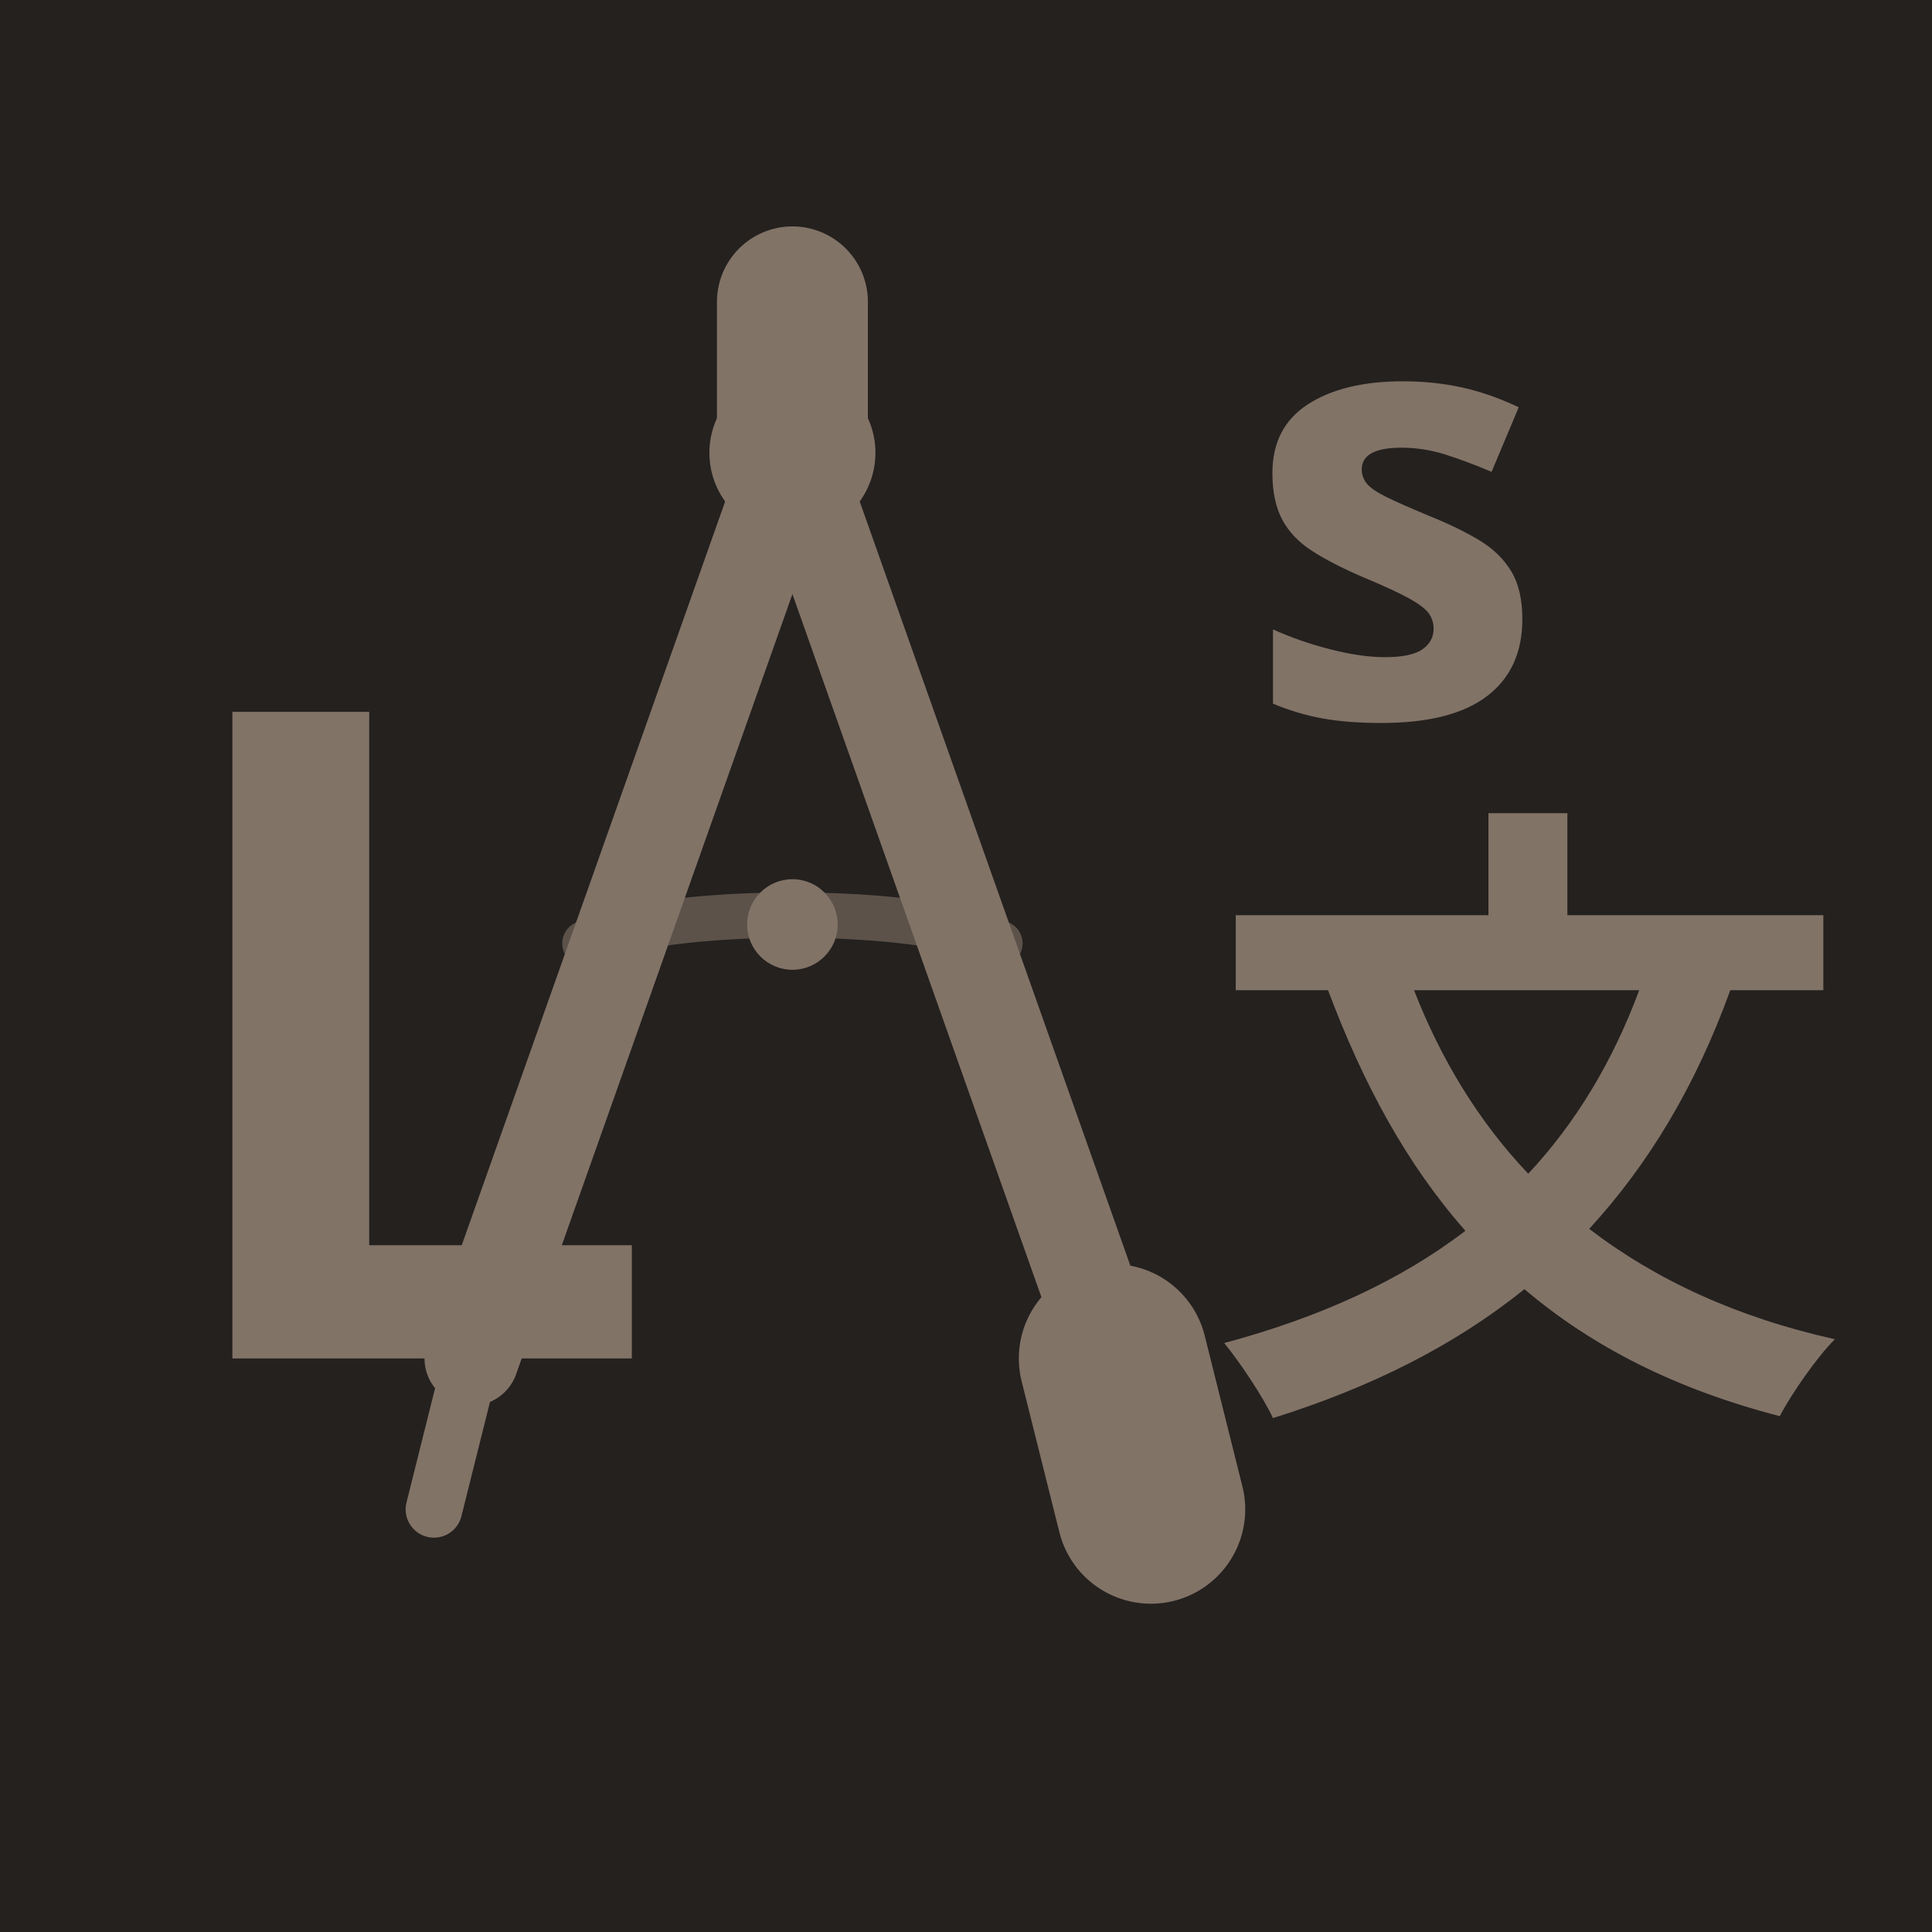
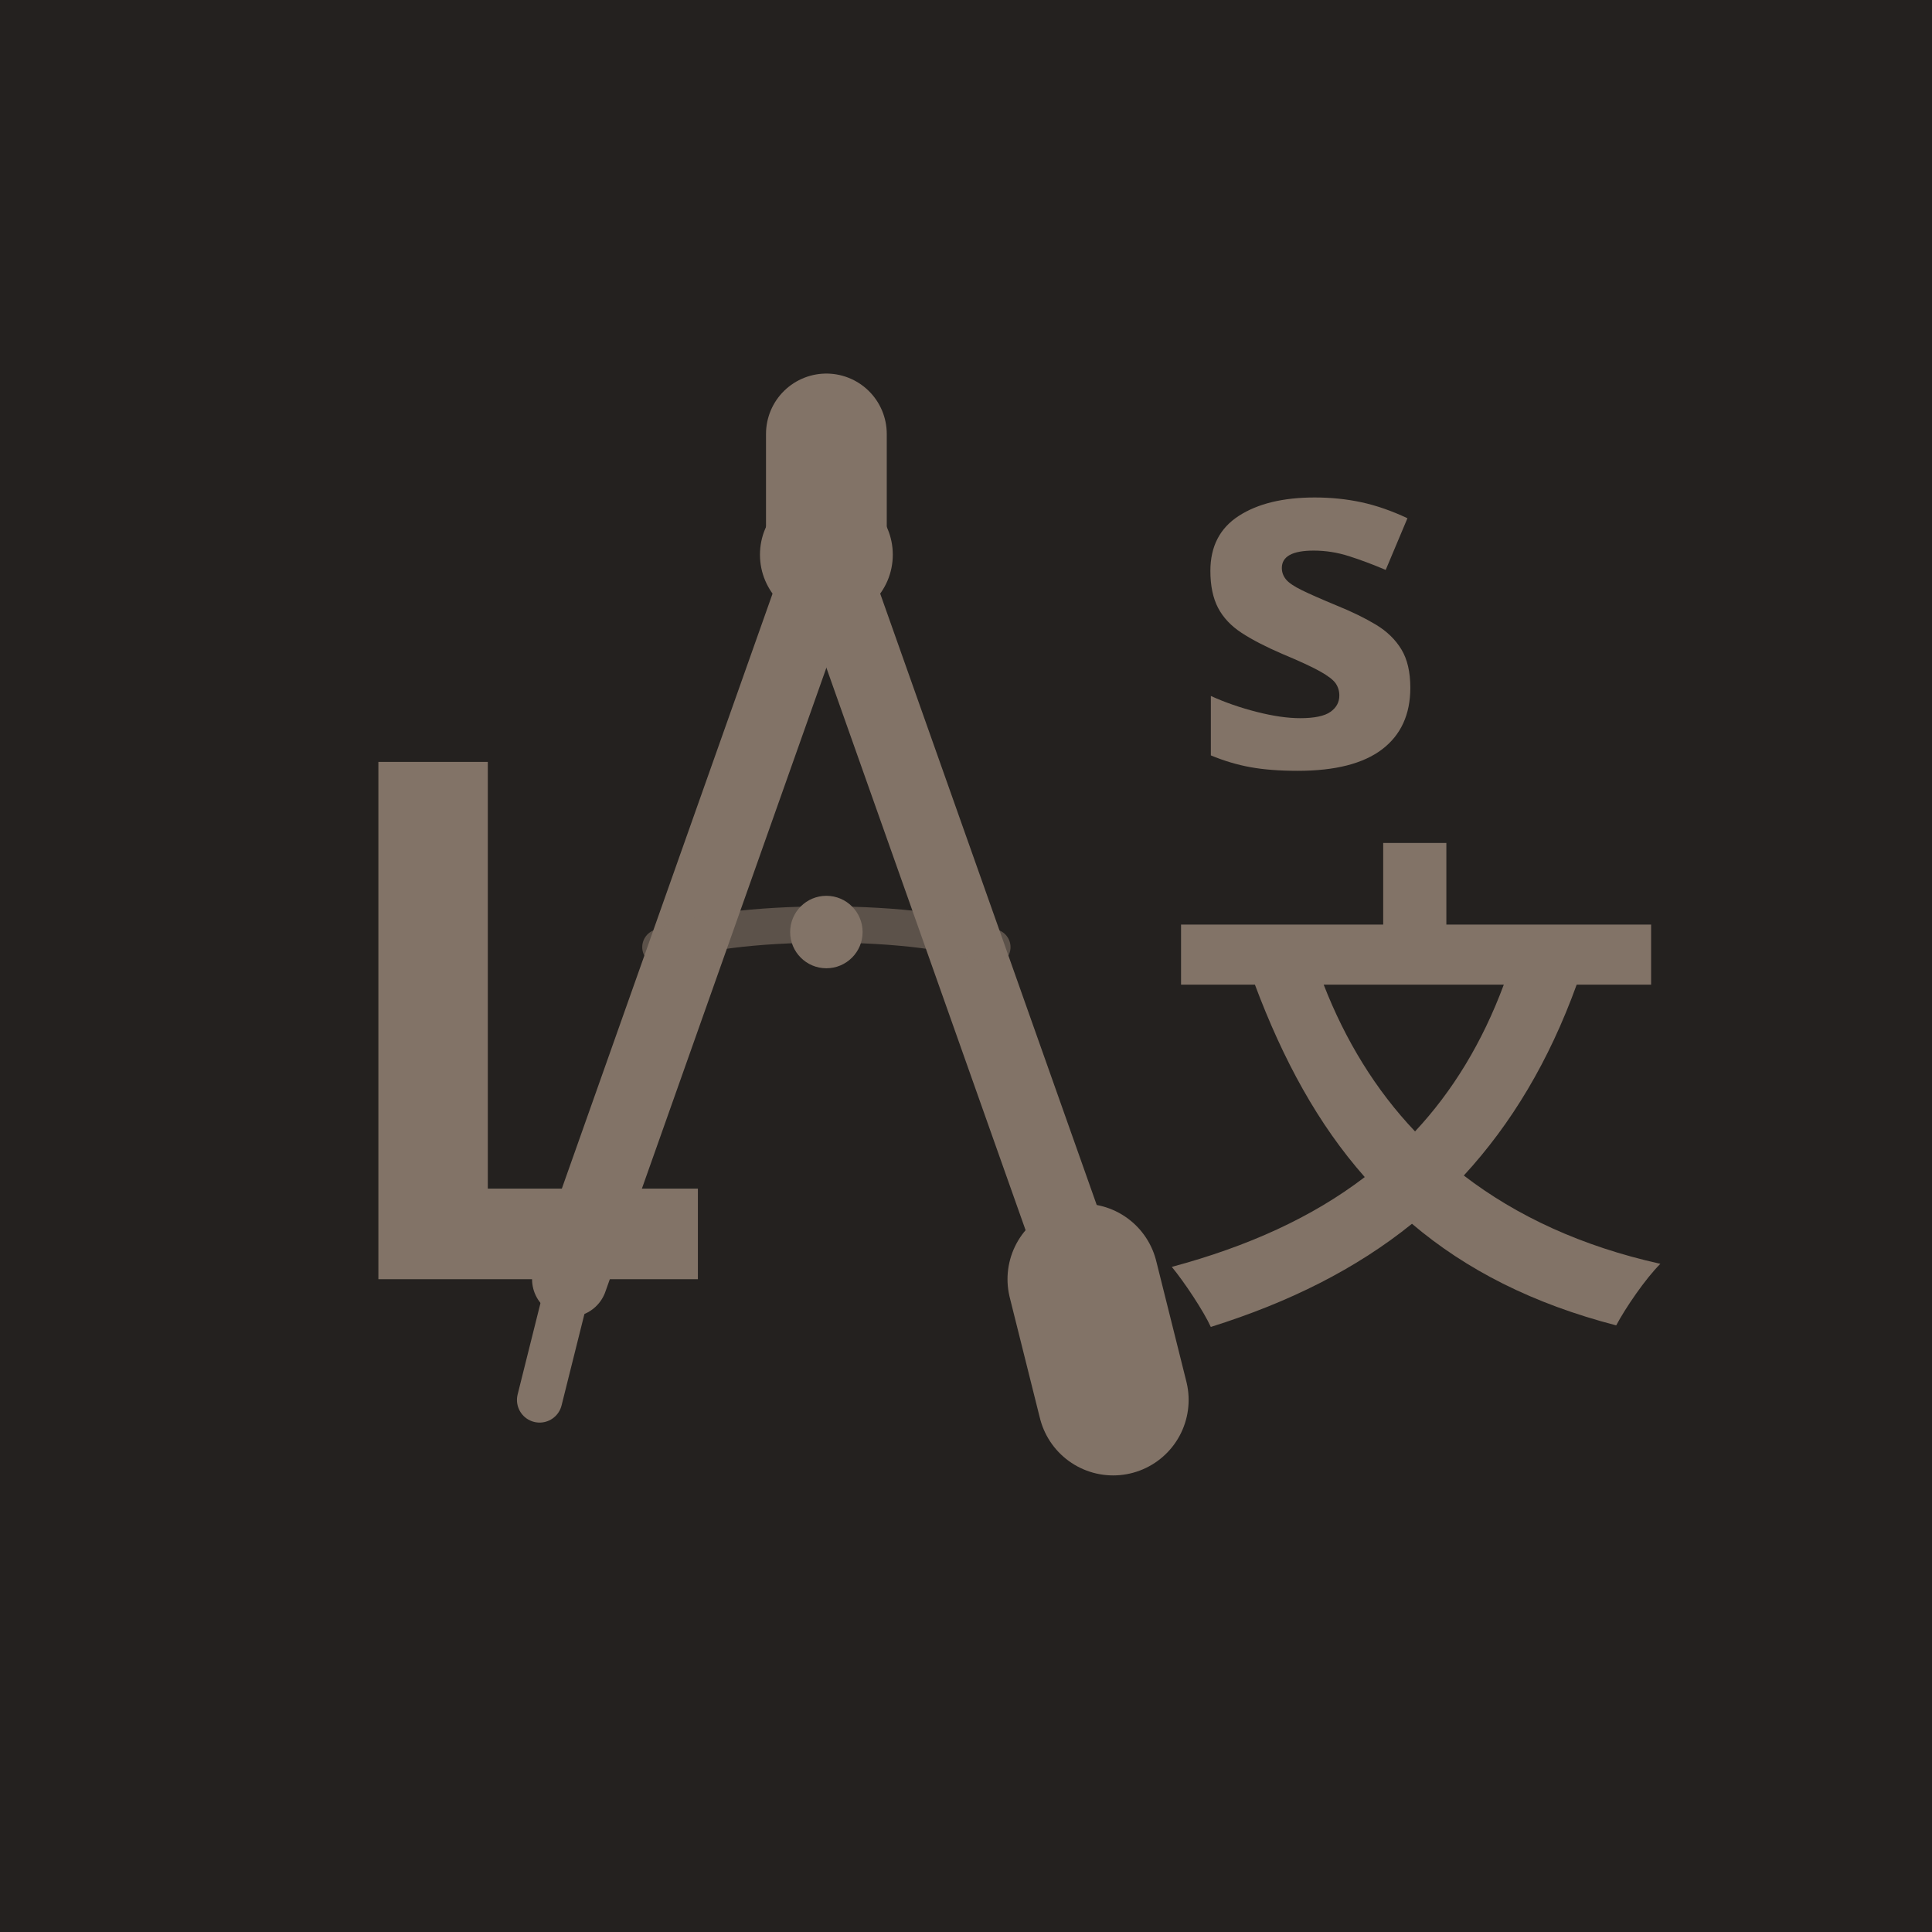
<svg xmlns="http://www.w3.org/2000/svg" viewBox="0 0 512 512" fill="none" shape-rendering="geometricPrecision" text-rendering="geometricPrecision">
-   {/* Background matched to vocabulary element fill color (#827367 at 20% over site black) */}
+   {/* Background matched to welcome container fill (#827367 at 20%) */}
  <rect width="512" height="512" fill="#24211f" />
-   <text x="40" y="360" fill="#827367" font-size="240" font-weight="900" font-family="sans-serif">L</text>
-   <g transform="translate(40, 20)">
-     <g stroke="#827367" stroke-width="25" stroke-linecap="round" stroke-linejoin="round">
-       <path d="M170 100L85 340" />
-       <path d="M85 340L75 380" stroke-width="15" />
-       <path d="M170 100L255 340" />
-       <path d="M255 340L265 380" stroke-width="50" />
-       <circle cx="170" cy="100" r="22" fill="#827367" stroke="none" />
-       <path d="M170 100V60" stroke-width="40" />
-       <path d="M115 230C135 220 205 220 225 230" stroke-width="12" opacity="0.6" />
-       <circle cx="170" cy="225" r="12" fill="#827367" stroke="none" />
+   
+   {/* Grouping elements to scale them into the 80% safe zone for app icons */}
+   <g transform="translate(51, 51) scale(0.8)">
+     {/* Simple L at the left */}
+     <text x="40" y="360" fill="#827367" font-size="240" font-weight="900" font-family="sans-serif">
+       L
+     </text>
+ 
+     {/* Real Compass Icon - Centered composition */}
+     <g transform="translate(40, 20)">
+       <g stroke="#827367" stroke-width="25" stroke-linecap="round" stroke-linejoin="round">
+         {/* Left leg with needle point */}
+         <path d="M170 100L85 340" />
+         <path d="M85 340L75 380" stroke-width="15" />
+         
+         {/* Right leg with pencil/pen holder */}
+         <path d="M170 100L255 340" />
+         <path d="M255 340L265 380" stroke-width="50" />
+         
+         {/* Hinge and handle */}
+         <circle cx="170" cy="100" r="22" fill="#827367" stroke="none" />
+         <path d="M170 100V60" stroke-width="40" />
+         
+         {/* Adjustment screw/arc */}
+         <path d="M115 230C135 220 205 220 225 230" stroke-width="12" opacity="0.6" />
+         <circle cx="170" cy="225" r="12" fill="#827367" stroke="none" />
+       </g>
    </g>
+     
+     {/* Small s above 文 character */}
+     <text x="330" y="190" fill="#827367" font-size="160" font-weight="900" font-family="sans-serif">
+       s
+     </text>
+ 
+     {/* 文 character */}
+     <text x="320" y="360" fill="#827367" font-size="170" font-weight="900" font-family="sans-serif">
+       文
+     </text>
  </g>
-   <text x="330" y="190" fill="#827367" font-size="160" font-weight="900" font-family="sans-serif">s</text>
-   <text x="320" y="360" fill="#827367" font-size="170" font-weight="900" font-family="sans-serif">文</text>
</svg>
